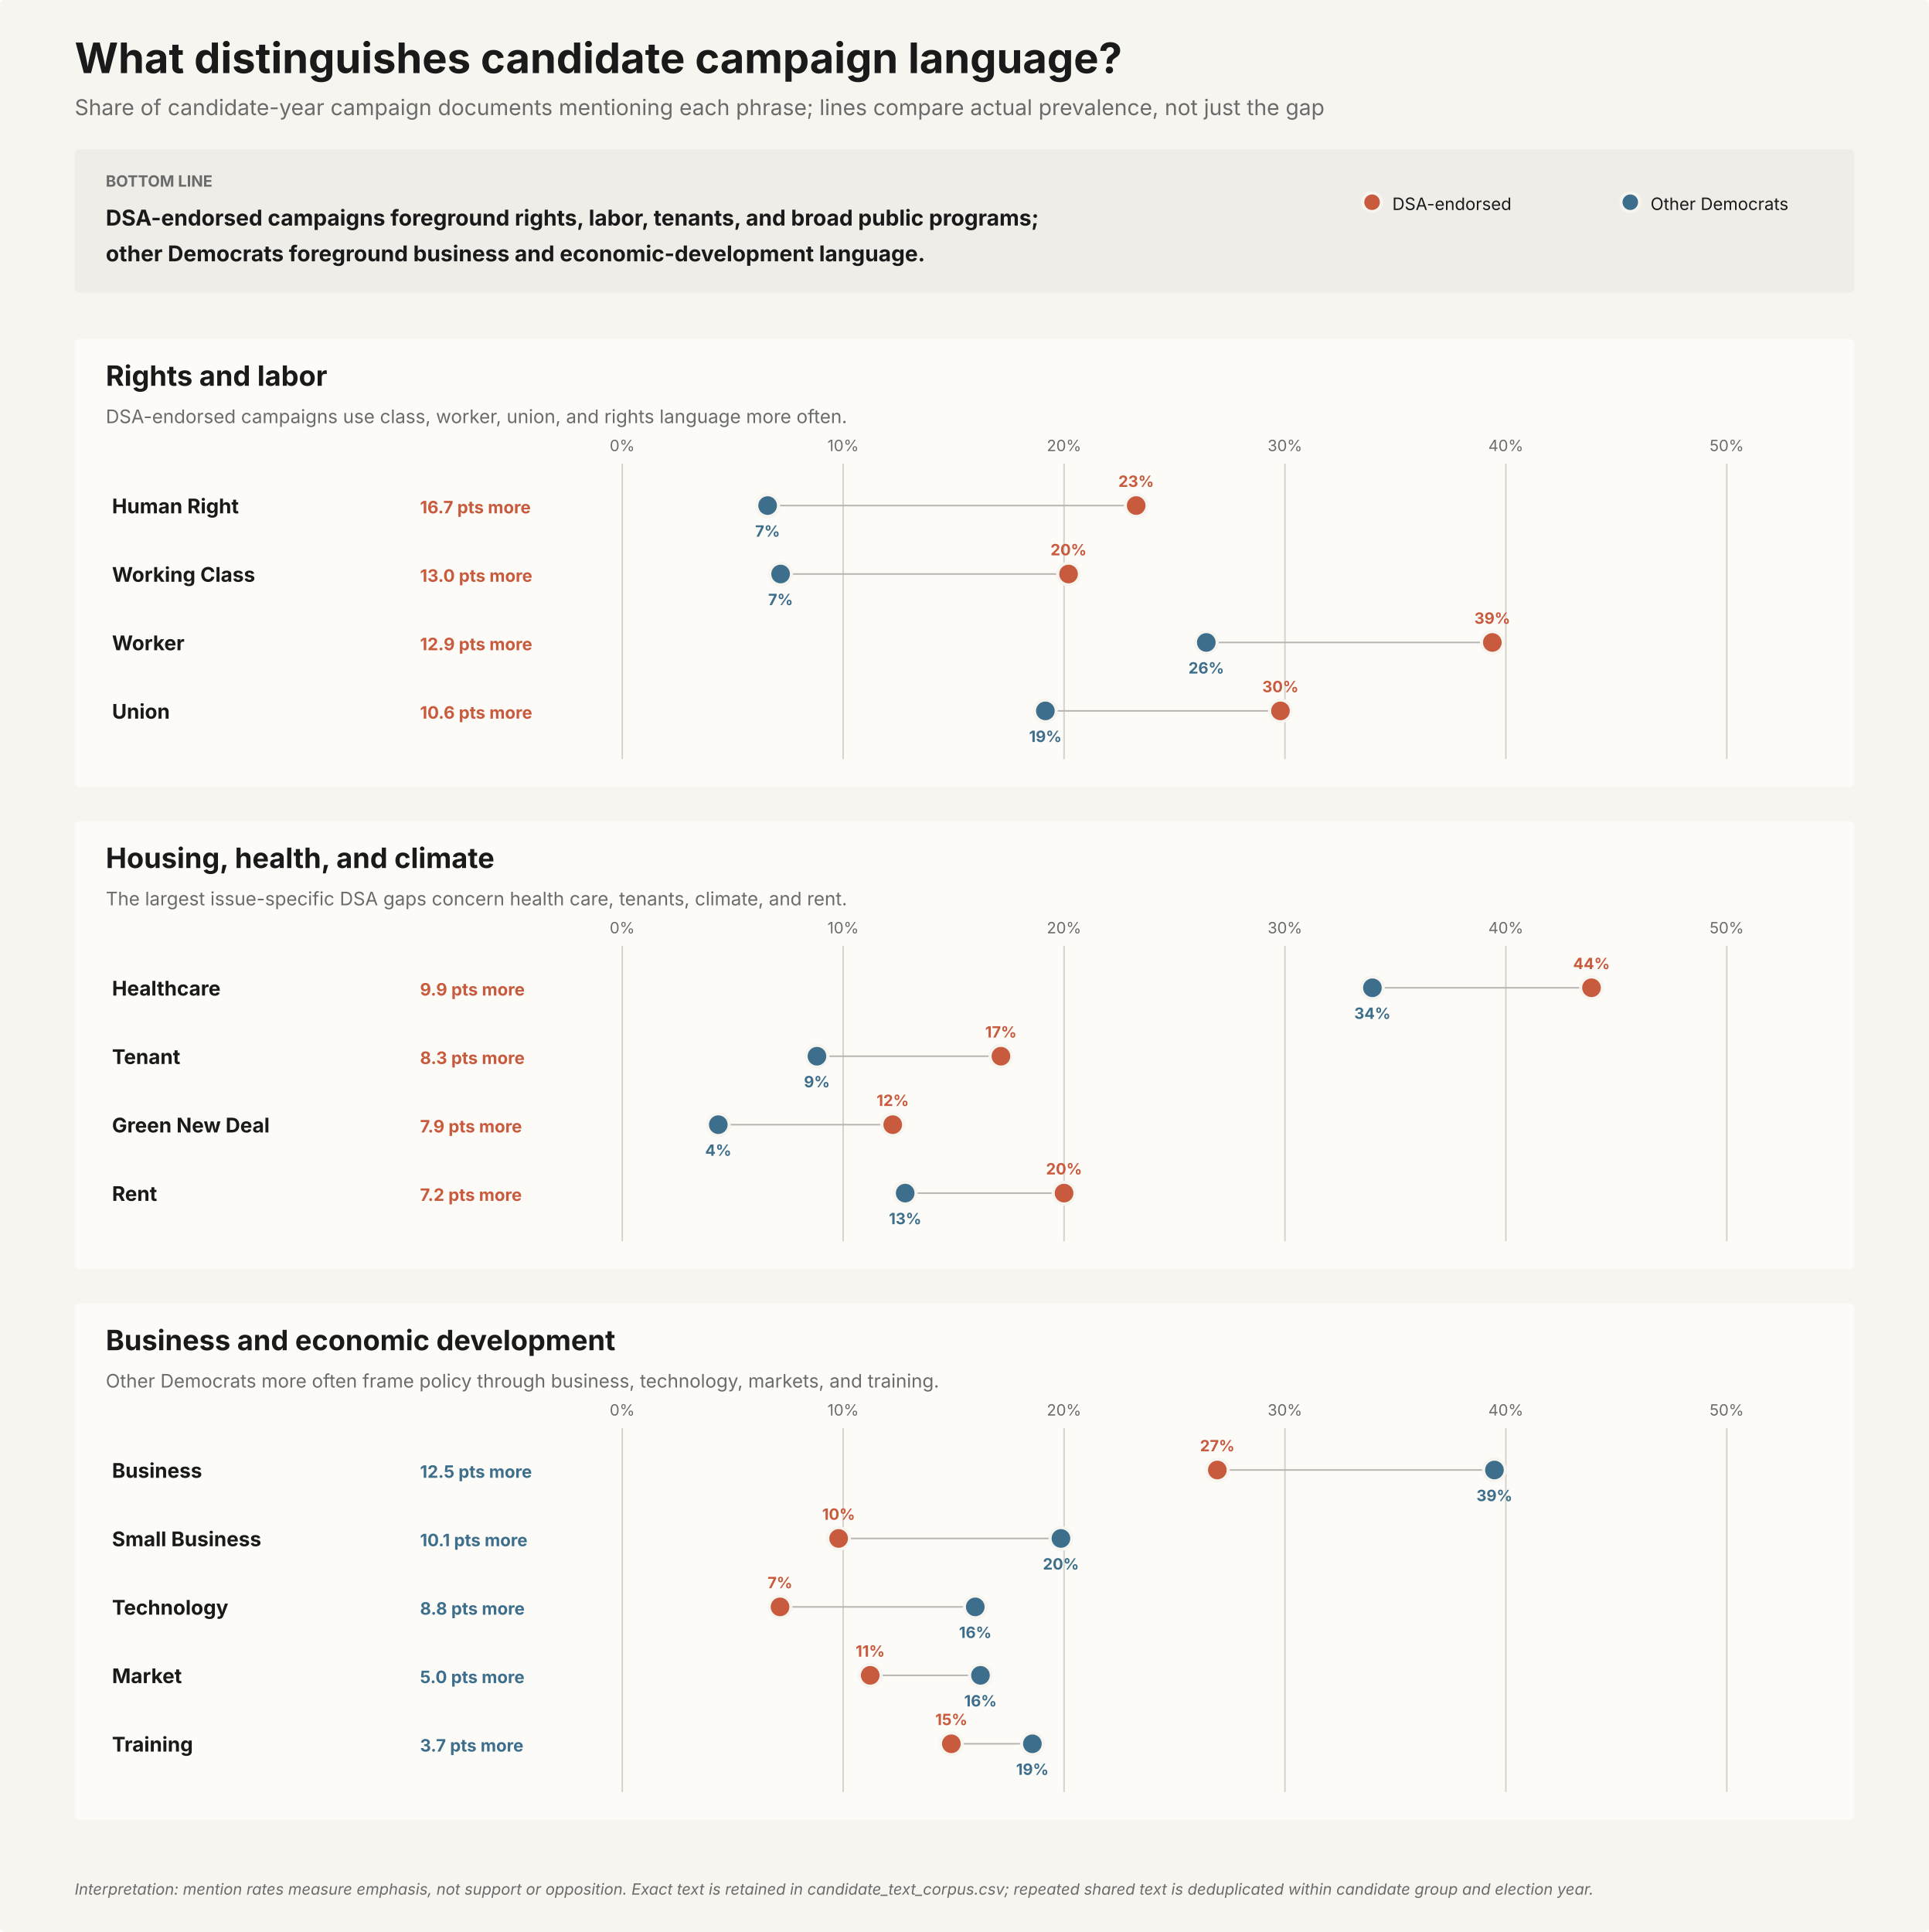
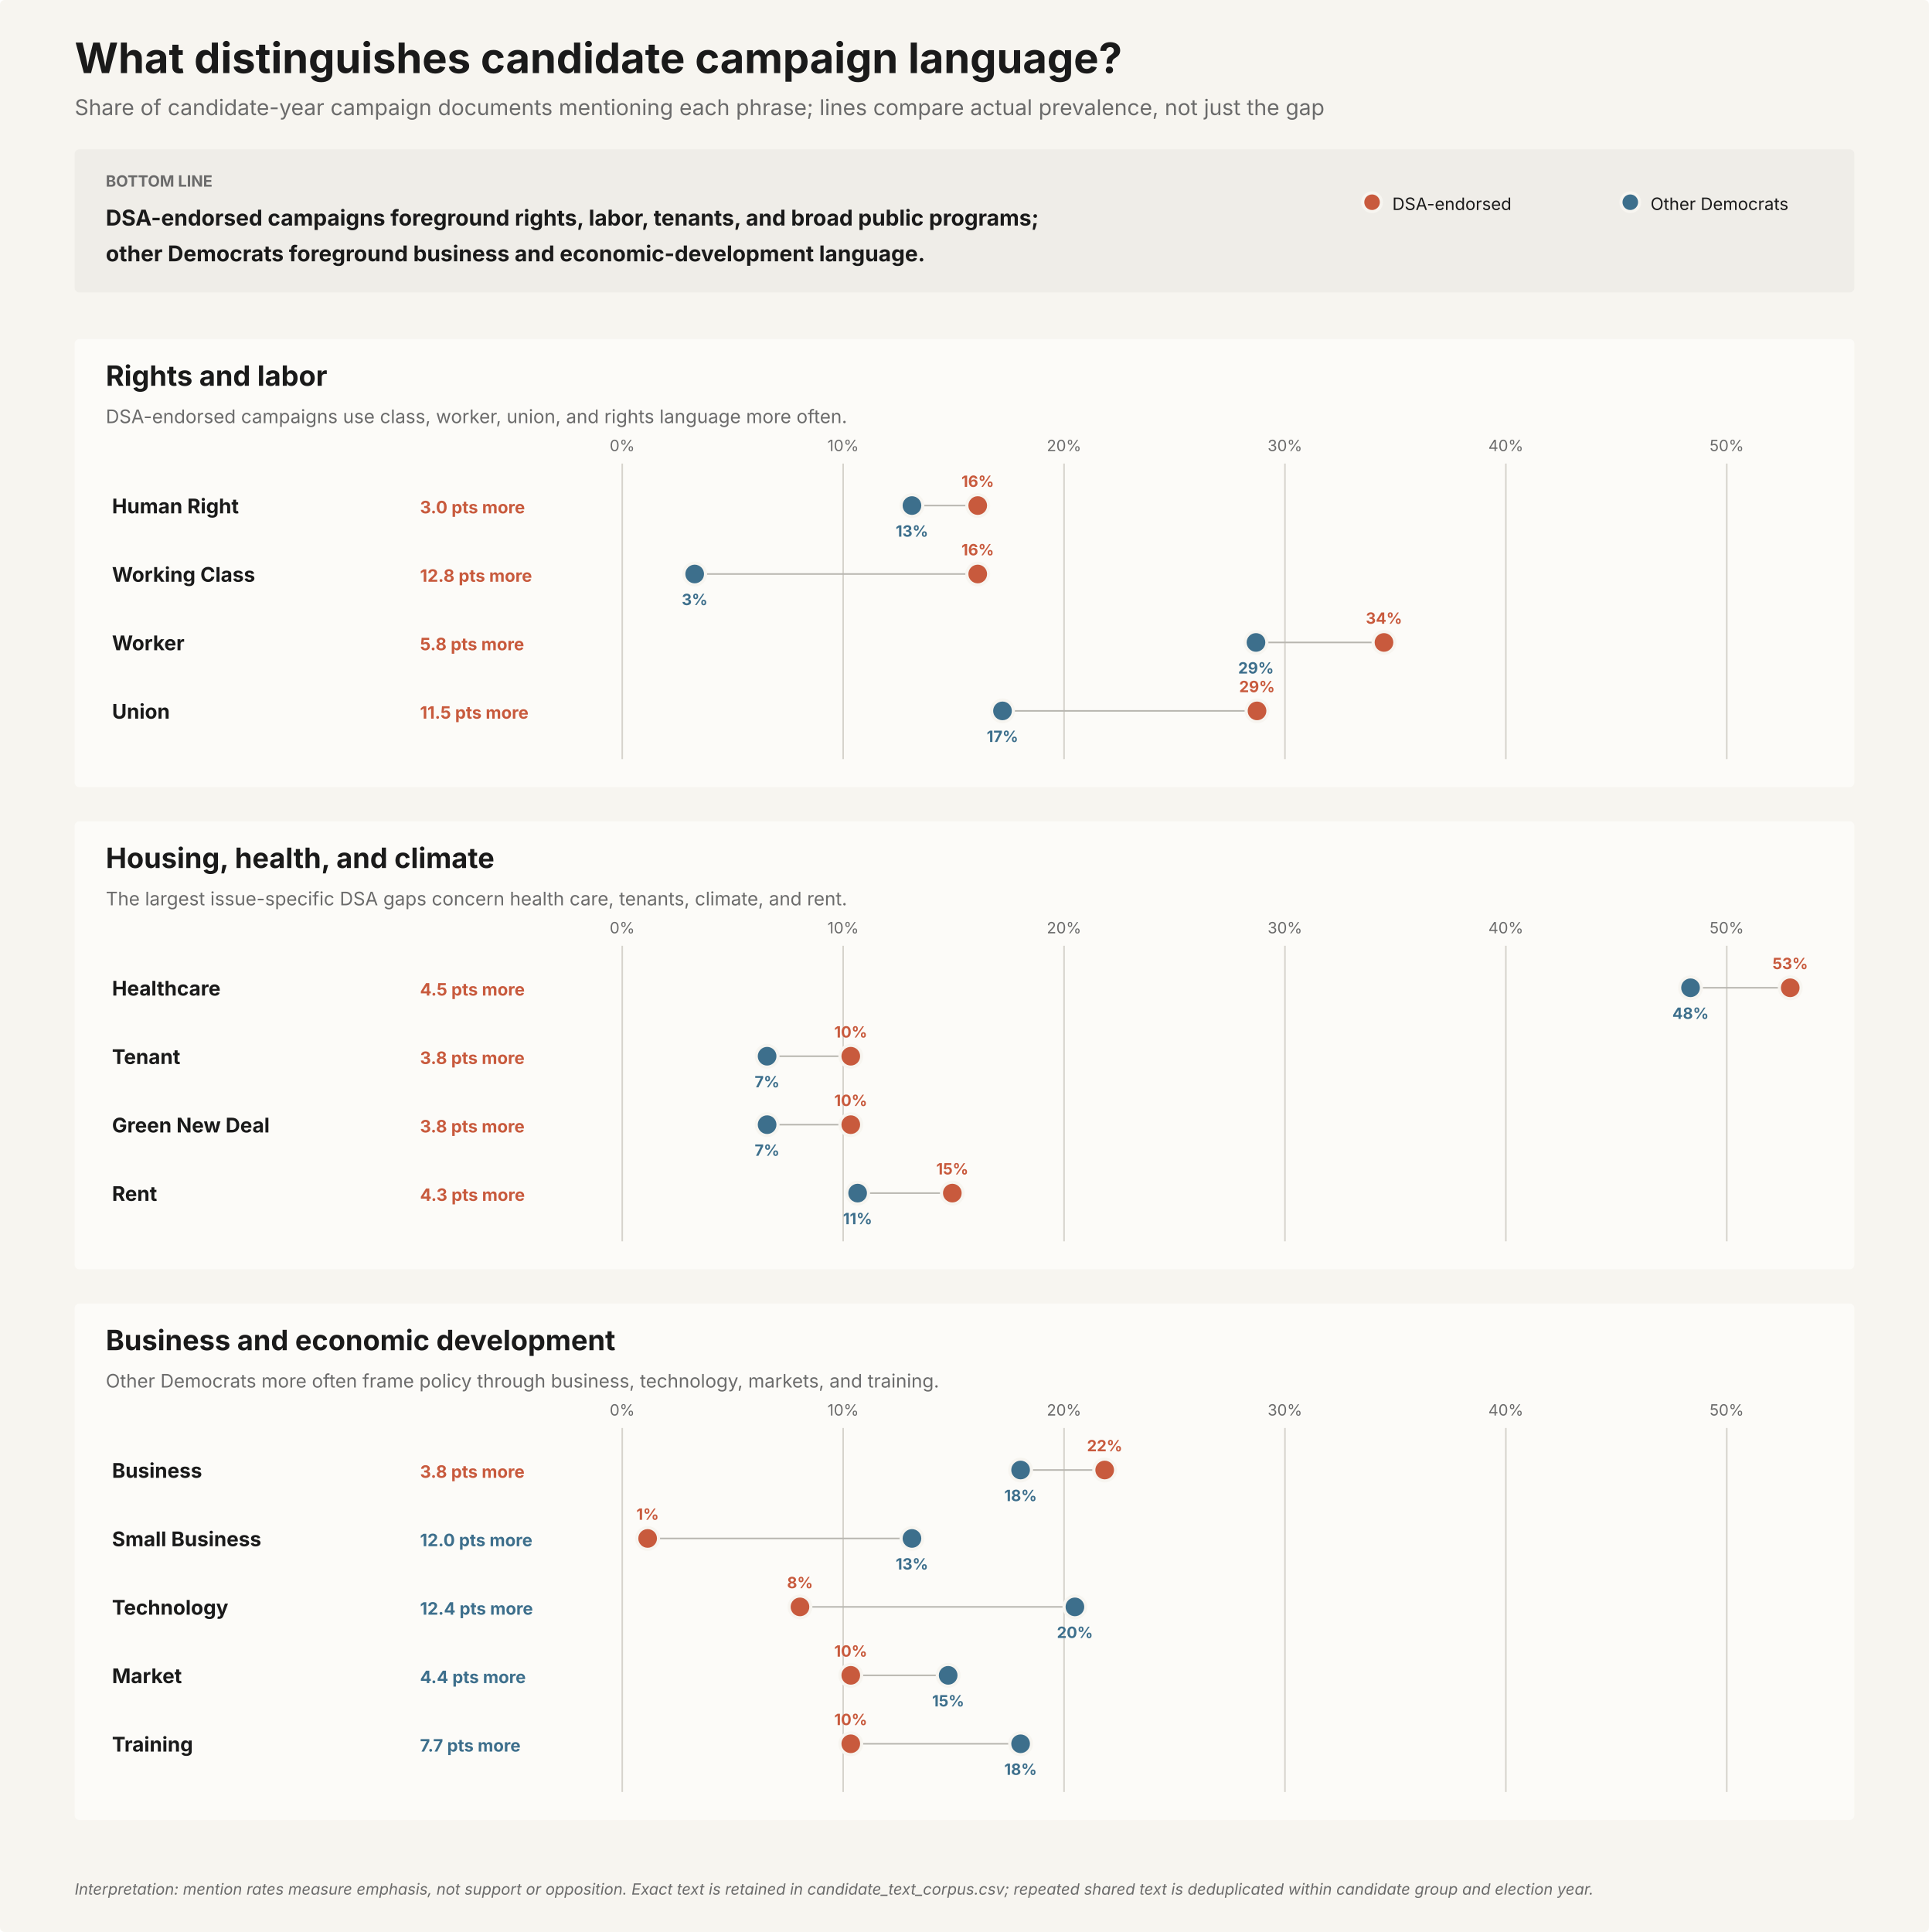
<svg xmlns="http://www.w3.org/2000/svg" width="1240" height="1242" viewBox="0 0 1240 1242">
  <rect x="0.00" y="0.00" width="1240.00" height="1242.00" fill="#F7F5F0" rx="3" />
  <text x="48" y="47" text-anchor="start" fill="#1A1A1A" font-family="Inter, Arial, Helvetica, sans-serif" font-size="27px" font-weight="700" font-style="normal">What distinguishes candidate campaign language?</text>
  <text x="48" y="74" text-anchor="start" fill="#6B6B6B" font-family="Inter, Arial, Helvetica, sans-serif" font-size="14px" font-weight="400" font-style="normal">Share of candidate-year campaign documents mentioning each phrase; lines compare actual prevalence, not just the gap</text>
  <rect x="48.00" y="96.00" width="1144.00" height="92.00" fill="#EFEDE8" rx="3" />
  <text x="68" y="120" text-anchor="start" fill="#6B6B6B" font-family="Inter, Arial, Helvetica, sans-serif" font-size="10px" font-weight="700" font-style="normal">BOTTOM LINE</text>
  <text x="68" y="145" text-anchor="start" fill="#1A1A1A" font-family="Inter, Arial, Helvetica, sans-serif" font-size="14px" font-weight="700" font-style="normal">DSA-endorsed campaigns foreground rights, labor, tenants, and broad public programs;</text>
  <text x="68" y="168" text-anchor="start" fill="#1A1A1A" font-family="Inter, Arial, Helvetica, sans-serif" font-size="14px" font-weight="700" font-style="normal">other Democrats foreground business and economic-development language.</text>
  <circle cx="882.00" cy="130.00" r="6.00" fill="#C85A3D" stroke="#F7F5F0" stroke-width="2" />
  <text x="895" y="135" text-anchor="start" fill="#1A1A1A" font-family="Inter, Arial, Helvetica, sans-serif" font-size="11px" font-weight="400" font-style="normal">DSA-endorsed</text>
  <circle cx="1048.00" cy="130.00" r="6.00" fill="#3D6F8C" stroke="#F7F5F0" stroke-width="2" />
  <text x="1061" y="135" text-anchor="start" fill="#1A1A1A" font-family="Inter, Arial, Helvetica, sans-serif" font-size="11px" font-weight="400" font-style="normal">Other Democrats</text>
  <rect x="48.00" y="218.00" width="1144.00" height="288.00" fill="#FCFBF8" rx="3" />
  <text x="68" y="248" text-anchor="start" fill="#1A1A1A" font-family="Inter, Arial, Helvetica, sans-serif" font-size="18px" font-weight="700" font-style="normal">Rights and labor</text>
  <text x="68" y="272" text-anchor="start" fill="#6B6B6B" font-family="Inter, Arial, Helvetica, sans-serif" font-size="12px" font-weight="400" font-style="normal">DSA-endorsed campaigns use class, worker, union, and rights language more often.</text>
  <line x1="400.0" y1="298" x2="400.0" y2="488" stroke="#D6D3CC" stroke-width="1" />
  <text x="400.0" y="290" text-anchor="middle" fill="#6B6B6B" font-family="Inter, Arial, Helvetica, sans-serif" font-size="10px" font-weight="400" font-style="normal">0%</text>
  <line x1="542.0" y1="298" x2="542.0" y2="488" stroke="#D6D3CC" stroke-width="1" />
  <text x="542.0" y="290" text-anchor="middle" fill="#6B6B6B" font-family="Inter, Arial, Helvetica, sans-serif" font-size="10px" font-weight="400" font-style="normal">10%</text>
  <line x1="684.0" y1="298" x2="684.0" y2="488" stroke="#D6D3CC" stroke-width="1" />
  <text x="684.0" y="290" text-anchor="middle" fill="#6B6B6B" font-family="Inter, Arial, Helvetica, sans-serif" font-size="10px" font-weight="400" font-style="normal">20%</text>
  <line x1="826.0" y1="298" x2="826.0" y2="488" stroke="#D6D3CC" stroke-width="1" />
  <text x="826.0" y="290" text-anchor="middle" fill="#6B6B6B" font-family="Inter, Arial, Helvetica, sans-serif" font-size="10px" font-weight="400" font-style="normal">30%</text>
  <line x1="968.0" y1="298" x2="968.0" y2="488" stroke="#D6D3CC" stroke-width="1" />
  <text x="968.0" y="290" text-anchor="middle" fill="#6B6B6B" font-family="Inter, Arial, Helvetica, sans-serif" font-size="10px" font-weight="400" font-style="normal">40%</text>
  <line x1="1110.0" y1="298" x2="1110.0" y2="488" stroke="#D6D3CC" stroke-width="1" />
  <text x="1110.0" y="290" text-anchor="middle" fill="#6B6B6B" font-family="Inter, Arial, Helvetica, sans-serif" font-size="10px" font-weight="400" font-style="normal">50%</text>
  <text x="72" y="330" text-anchor="start" fill="#1A1A1A" font-family="Inter, Arial, Helvetica, sans-serif" font-size="13px" font-weight="700" font-style="normal">Human Right</text>
-   <text x="270" y="330" text-anchor="start" fill="#C85A3D" font-family="Inter, Arial, Helvetica, sans-serif" font-size="11px" font-weight="700" font-style="normal">16.7 pts more</text>
-   <line x1="730.367" y1="325" x2="493.443" y2="325" stroke="#B8B6B0" stroke-width="1" />
-   <circle cx="730.37" cy="325.00" r="7.00" fill="#C85A3D" stroke="#F7F5F0" stroke-width="2" />
-   <circle cx="493.44" cy="325.00" r="7.00" fill="#3D6F8C" stroke="#F7F5F0" stroke-width="2" />
-   <text x="730.367" y="313" text-anchor="middle" fill="#C85A3D" font-family="Inter, Arial, Helvetica, sans-serif" font-size="10px" font-weight="700" font-style="normal">23%</text>
-   <text x="493.443" y="345" text-anchor="middle" fill="#3D6F8C" font-family="Inter, Arial, Helvetica, sans-serif" font-size="10px" font-weight="700" font-style="normal">7%</text>
+   <text x="270" y="330" text-anchor="start" fill="#C85A3D" font-family="Inter, Arial, Helvetica, sans-serif" font-size="11px" font-weight="700" font-style="normal">3.0 pts more</text>
+   <line x1="628.506" y1="325" x2="586.23" y2="325" stroke="#B8B6B0" stroke-width="1" />
+   <circle cx="628.51" cy="325.00" r="7.00" fill="#C85A3D" stroke="#F7F5F0" stroke-width="2" />
+   <circle cx="586.23" cy="325.00" r="7.00" fill="#3D6F8C" stroke="#F7F5F0" stroke-width="2" />
+   <text x="628.506" y="313" text-anchor="middle" fill="#C85A3D" font-family="Inter, Arial, Helvetica, sans-serif" font-size="10px" font-weight="700" font-style="normal">16%</text>
+   <text x="586.23" y="345" text-anchor="middle" fill="#3D6F8C" font-family="Inter, Arial, Helvetica, sans-serif" font-size="10px" font-weight="700" font-style="normal">13%</text>
  <text x="72" y="374" text-anchor="start" fill="#1A1A1A" font-family="Inter, Arial, Helvetica, sans-serif" font-size="13px" font-weight="700" font-style="normal">Working Class</text>
-   <text x="270" y="374" text-anchor="start" fill="#C85A3D" font-family="Inter, Arial, Helvetica, sans-serif" font-size="11px" font-weight="700" font-style="normal">13.0 pts more</text>
-   <line x1="686.898" y1="369" x2="501.786" y2="369" stroke="#B8B6B0" stroke-width="1" />
-   <circle cx="686.90" cy="369.00" r="7.00" fill="#C85A3D" stroke="#F7F5F0" stroke-width="2" />
-   <circle cx="501.79" cy="369.00" r="7.00" fill="#3D6F8C" stroke="#F7F5F0" stroke-width="2" />
-   <text x="686.898" y="357" text-anchor="middle" fill="#C85A3D" font-family="Inter, Arial, Helvetica, sans-serif" font-size="10px" font-weight="700" font-style="normal">20%</text>
-   <text x="501.786" y="389" text-anchor="middle" fill="#3D6F8C" font-family="Inter, Arial, Helvetica, sans-serif" font-size="10px" font-weight="700" font-style="normal">7%</text>
+   <text x="270" y="374" text-anchor="start" fill="#C85A3D" font-family="Inter, Arial, Helvetica, sans-serif" font-size="11px" font-weight="700" font-style="normal">12.8 pts more</text>
+   <line x1="628.506" y1="369" x2="446.558" y2="369" stroke="#B8B6B0" stroke-width="1" />
+   <circle cx="628.51" cy="369.00" r="7.00" fill="#C85A3D" stroke="#F7F5F0" stroke-width="2" />
+   <circle cx="446.56" cy="369.00" r="7.00" fill="#3D6F8C" stroke="#F7F5F0" stroke-width="2" />
+   <text x="628.506" y="357" text-anchor="middle" fill="#C85A3D" font-family="Inter, Arial, Helvetica, sans-serif" font-size="10px" font-weight="700" font-style="normal">16%</text>
+   <text x="446.558" y="389" text-anchor="middle" fill="#3D6F8C" font-family="Inter, Arial, Helvetica, sans-serif" font-size="10px" font-weight="700" font-style="normal">3%</text>
  <text x="72" y="418" text-anchor="start" fill="#1A1A1A" font-family="Inter, Arial, Helvetica, sans-serif" font-size="13px" font-weight="700" font-style="normal">Worker</text>
-   <text x="270" y="418" text-anchor="start" fill="#C85A3D" font-family="Inter, Arial, Helvetica, sans-serif" font-size="11px" font-weight="700" font-style="normal">12.9 pts more</text>
-   <line x1="959.307" y1="413" x2="775.441" y2="413" stroke="#B8B6B0" stroke-width="1" />
-   <circle cx="959.31" cy="413.00" r="7.00" fill="#C85A3D" stroke="#F7F5F0" stroke-width="2" />
-   <circle cx="775.44" cy="413.00" r="7.00" fill="#3D6F8C" stroke="#F7F5F0" stroke-width="2" />
-   <text x="959.307" y="401" text-anchor="middle" fill="#C85A3D" font-family="Inter, Arial, Helvetica, sans-serif" font-size="10px" font-weight="700" font-style="normal">39%</text>
-   <text x="775.441" y="433" text-anchor="middle" fill="#3D6F8C" font-family="Inter, Arial, Helvetica, sans-serif" font-size="10px" font-weight="700" font-style="normal">26%</text>
+   <text x="270" y="418" text-anchor="start" fill="#C85A3D" font-family="Inter, Arial, Helvetica, sans-serif" font-size="11px" font-weight="700" font-style="normal">5.8 pts more</text>
+   <line x1="889.656" y1="413" x2="807.377" y2="413" stroke="#B8B6B0" stroke-width="1" />
+   <circle cx="889.66" cy="413.00" r="7.00" fill="#C85A3D" stroke="#F7F5F0" stroke-width="2" />
+   <circle cx="807.38" cy="413.00" r="7.00" fill="#3D6F8C" stroke="#F7F5F0" stroke-width="2" />
+   <text x="889.656" y="401" text-anchor="middle" fill="#C85A3D" font-family="Inter, Arial, Helvetica, sans-serif" font-size="10px" font-weight="700" font-style="normal">34%</text>
+   <text x="807.377" y="433" text-anchor="middle" fill="#3D6F8C" font-family="Inter, Arial, Helvetica, sans-serif" font-size="10px" font-weight="700" font-style="normal">29%</text>
  <text x="72" y="462" text-anchor="start" fill="#1A1A1A" font-family="Inter, Arial, Helvetica, sans-serif" font-size="13px" font-weight="700" font-style="normal">Union</text>
-   <text x="270" y="462" text-anchor="start" fill="#C85A3D" font-family="Inter, Arial, Helvetica, sans-serif" font-size="11px" font-weight="700" font-style="normal">10.6 pts more</text>
-   <line x1="823.102" y1="457" x2="671.985" y2="457" stroke="#B8B6B0" stroke-width="1" />
-   <circle cx="823.10" cy="457.00" r="7.00" fill="#C85A3D" stroke="#F7F5F0" stroke-width="2" />
-   <circle cx="671.99" cy="457.00" r="7.00" fill="#3D6F8C" stroke="#F7F5F0" stroke-width="2" />
-   <text x="823.102" y="445" text-anchor="middle" fill="#C85A3D" font-family="Inter, Arial, Helvetica, sans-serif" font-size="10px" font-weight="700" font-style="normal">30%</text>
-   <text x="671.985" y="477" text-anchor="middle" fill="#3D6F8C" font-family="Inter, Arial, Helvetica, sans-serif" font-size="10px" font-weight="700" font-style="normal">19%</text>
+   <text x="270" y="462" text-anchor="start" fill="#C85A3D" font-family="Inter, Arial, Helvetica, sans-serif" font-size="11px" font-weight="700" font-style="normal">11.5 pts more</text>
+   <line x1="808.046" y1="457" x2="644.426" y2="457" stroke="#B8B6B0" stroke-width="1" />
+   <circle cx="808.05" cy="457.00" r="7.00" fill="#C85A3D" stroke="#F7F5F0" stroke-width="2" />
+   <circle cx="644.43" cy="457.00" r="7.00" fill="#3D6F8C" stroke="#F7F5F0" stroke-width="2" />
+   <text x="808.046" y="445" text-anchor="middle" fill="#C85A3D" font-family="Inter, Arial, Helvetica, sans-serif" font-size="10px" font-weight="700" font-style="normal">29%</text>
+   <text x="644.426" y="477" text-anchor="middle" fill="#3D6F8C" font-family="Inter, Arial, Helvetica, sans-serif" font-size="10px" font-weight="700" font-style="normal">17%</text>
  <rect x="48.00" y="528.00" width="1144.00" height="288.00" fill="#FCFBF8" rx="3" />
  <text x="68" y="558" text-anchor="start" fill="#1A1A1A" font-family="Inter, Arial, Helvetica, sans-serif" font-size="18px" font-weight="700" font-style="normal">Housing, health, and climate</text>
  <text x="68" y="582" text-anchor="start" fill="#6B6B6B" font-family="Inter, Arial, Helvetica, sans-serif" font-size="12px" font-weight="400" font-style="normal">The largest issue-specific DSA gaps concern health care, tenants, climate, and rent.</text>
  <line x1="400.0" y1="608" x2="400.0" y2="798" stroke="#D6D3CC" stroke-width="1" />
  <text x="400.0" y="600" text-anchor="middle" fill="#6B6B6B" font-family="Inter, Arial, Helvetica, sans-serif" font-size="10px" font-weight="400" font-style="normal">0%</text>
  <line x1="542.0" y1="608" x2="542.0" y2="798" stroke="#D6D3CC" stroke-width="1" />
  <text x="542.0" y="600" text-anchor="middle" fill="#6B6B6B" font-family="Inter, Arial, Helvetica, sans-serif" font-size="10px" font-weight="400" font-style="normal">10%</text>
  <line x1="684.0" y1="608" x2="684.0" y2="798" stroke="#D6D3CC" stroke-width="1" />
  <text x="684.0" y="600" text-anchor="middle" fill="#6B6B6B" font-family="Inter, Arial, Helvetica, sans-serif" font-size="10px" font-weight="400" font-style="normal">20%</text>
  <line x1="826.0" y1="608" x2="826.0" y2="798" stroke="#D6D3CC" stroke-width="1" />
  <text x="826.0" y="600" text-anchor="middle" fill="#6B6B6B" font-family="Inter, Arial, Helvetica, sans-serif" font-size="10px" font-weight="400" font-style="normal">30%</text>
  <line x1="968.0" y1="608" x2="968.0" y2="798" stroke="#D6D3CC" stroke-width="1" />
  <text x="968.0" y="600" text-anchor="middle" fill="#6B6B6B" font-family="Inter, Arial, Helvetica, sans-serif" font-size="10px" font-weight="400" font-style="normal">40%</text>
  <line x1="1110.0" y1="608" x2="1110.0" y2="798" stroke="#D6D3CC" stroke-width="1" />
  <text x="1110.0" y="600" text-anchor="middle" fill="#6B6B6B" font-family="Inter, Arial, Helvetica, sans-serif" font-size="10px" font-weight="400" font-style="normal">50%</text>
  <text x="72" y="640" text-anchor="start" fill="#1A1A1A" font-family="Inter, Arial, Helvetica, sans-serif" font-size="13px" font-weight="700" font-style="normal">Healthcare</text>
-   <text x="270" y="640" text-anchor="start" fill="#C85A3D" font-family="Inter, Arial, Helvetica, sans-serif" font-size="11px" font-weight="700" font-style="normal">9.9 pts more</text>
-   <line x1="1023.062" y1="635" x2="882.232" y2="635" stroke="#B8B6B0" stroke-width="1" />
-   <circle cx="1023.06" cy="635.00" r="7.00" fill="#C85A3D" stroke="#F7F5F0" stroke-width="2" />
-   <circle cx="882.23" cy="635.00" r="7.00" fill="#3D6F8C" stroke="#F7F5F0" stroke-width="2" />
-   <text x="1023.062" y="623" text-anchor="middle" fill="#C85A3D" font-family="Inter, Arial, Helvetica, sans-serif" font-size="10px" font-weight="700" font-style="normal">44%</text>
-   <text x="882.232" y="655" text-anchor="middle" fill="#3D6F8C" font-family="Inter, Arial, Helvetica, sans-serif" font-size="10px" font-weight="700" font-style="normal">34%</text>
+   <text x="270" y="640" text-anchor="start" fill="#C85A3D" font-family="Inter, Arial, Helvetica, sans-serif" font-size="11px" font-weight="700" font-style="normal">4.5 pts more</text>
+   <line x1="1150.805" y1="635" x2="1086.722" y2="635" stroke="#B8B6B0" stroke-width="1" />
+   <circle cx="1150.81" cy="635.00" r="7.00" fill="#C85A3D" stroke="#F7F5F0" stroke-width="2" />
+   <circle cx="1086.72" cy="635.00" r="7.00" fill="#3D6F8C" stroke="#F7F5F0" stroke-width="2" />
+   <text x="1150.805" y="623" text-anchor="middle" fill="#C85A3D" font-family="Inter, Arial, Helvetica, sans-serif" font-size="10px" font-weight="700" font-style="normal">53%</text>
+   <text x="1086.722" y="655" text-anchor="middle" fill="#3D6F8C" font-family="Inter, Arial, Helvetica, sans-serif" font-size="10px" font-weight="700" font-style="normal">48%</text>
  <text x="72" y="684" text-anchor="start" fill="#1A1A1A" font-family="Inter, Arial, Helvetica, sans-serif" font-size="13px" font-weight="700" font-style="normal">Tenant</text>
-   <text x="270" y="684" text-anchor="start" fill="#C85A3D" font-family="Inter, Arial, Helvetica, sans-serif" font-size="11px" font-weight="700" font-style="normal">8.3 pts more</text>
-   <line x1="643.429" y1="679" x2="525.147" y2="679" stroke="#B8B6B0" stroke-width="1" />
-   <circle cx="643.43" cy="679.00" r="7.00" fill="#C85A3D" stroke="#F7F5F0" stroke-width="2" />
-   <circle cx="525.15" cy="679.00" r="7.00" fill="#3D6F8C" stroke="#F7F5F0" stroke-width="2" />
-   <text x="643.429" y="667" text-anchor="middle" fill="#C85A3D" font-family="Inter, Arial, Helvetica, sans-serif" font-size="10px" font-weight="700" font-style="normal">17%</text>
-   <text x="525.147" y="699" text-anchor="middle" fill="#3D6F8C" font-family="Inter, Arial, Helvetica, sans-serif" font-size="10px" font-weight="700" font-style="normal">9%</text>
+   <text x="270" y="684" text-anchor="start" fill="#C85A3D" font-family="Inter, Arial, Helvetica, sans-serif" font-size="11px" font-weight="700" font-style="normal">3.8 pts more</text>
+   <line x1="546.896" y1="679" x2="493.115" y2="679" stroke="#B8B6B0" stroke-width="1" />
+   <circle cx="546.90" cy="679.00" r="7.00" fill="#C85A3D" stroke="#F7F5F0" stroke-width="2" />
+   <circle cx="493.12" cy="679.00" r="7.00" fill="#3D6F8C" stroke="#F7F5F0" stroke-width="2" />
+   <text x="546.896" y="667" text-anchor="middle" fill="#C85A3D" font-family="Inter, Arial, Helvetica, sans-serif" font-size="10px" font-weight="700" font-style="normal">10%</text>
+   <text x="493.115" y="699" text-anchor="middle" fill="#3D6F8C" font-family="Inter, Arial, Helvetica, sans-serif" font-size="10px" font-weight="700" font-style="normal">7%</text>
  <text x="72" y="728" text-anchor="start" fill="#1A1A1A" font-family="Inter, Arial, Helvetica, sans-serif" font-size="13px" font-weight="700" font-style="normal">Green New Deal</text>
-   <text x="270" y="728" text-anchor="start" fill="#C85A3D" font-family="Inter, Arial, Helvetica, sans-serif" font-size="11px" font-weight="700" font-style="normal">7.9 pts more</text>
-   <line x1="573.878" y1="723" x2="461.739" y2="723" stroke="#B8B6B0" stroke-width="1" />
-   <circle cx="573.88" cy="723.00" r="7.00" fill="#C85A3D" stroke="#F7F5F0" stroke-width="2" />
-   <circle cx="461.74" cy="723.00" r="7.00" fill="#3D6F8C" stroke="#F7F5F0" stroke-width="2" />
-   <text x="573.878" y="711" text-anchor="middle" fill="#C85A3D" font-family="Inter, Arial, Helvetica, sans-serif" font-size="10px" font-weight="700" font-style="normal">12%</text>
-   <text x="461.739" y="743" text-anchor="middle" fill="#3D6F8C" font-family="Inter, Arial, Helvetica, sans-serif" font-size="10px" font-weight="700" font-style="normal">4%</text>
+   <text x="270" y="728" text-anchor="start" fill="#C85A3D" font-family="Inter, Arial, Helvetica, sans-serif" font-size="11px" font-weight="700" font-style="normal">3.8 pts more</text>
+   <line x1="546.896" y1="723" x2="493.115" y2="723" stroke="#B8B6B0" stroke-width="1" />
+   <circle cx="546.90" cy="723.00" r="7.00" fill="#C85A3D" stroke="#F7F5F0" stroke-width="2" />
+   <circle cx="493.12" cy="723.00" r="7.00" fill="#3D6F8C" stroke="#F7F5F0" stroke-width="2" />
+   <text x="546.896" y="711" text-anchor="middle" fill="#C85A3D" font-family="Inter, Arial, Helvetica, sans-serif" font-size="10px" font-weight="700" font-style="normal">10%</text>
+   <text x="493.115" y="743" text-anchor="middle" fill="#3D6F8C" font-family="Inter, Arial, Helvetica, sans-serif" font-size="10px" font-weight="700" font-style="normal">7%</text>
  <text x="72" y="772" text-anchor="start" fill="#1A1A1A" font-family="Inter, Arial, Helvetica, sans-serif" font-size="13px" font-weight="700" font-style="normal">Rent</text>
-   <text x="270" y="772" text-anchor="start" fill="#C85A3D" font-family="Inter, Arial, Helvetica, sans-serif" font-size="11px" font-weight="700" font-style="normal">7.2 pts more</text>
-   <line x1="684.0" y1="767" x2="581.881" y2="767" stroke="#B8B6B0" stroke-width="1" />
-   <circle cx="684.00" cy="767.00" r="7.00" fill="#C85A3D" stroke="#F7F5F0" stroke-width="2" />
-   <circle cx="581.88" cy="767.00" r="7.00" fill="#3D6F8C" stroke="#F7F5F0" stroke-width="2" />
-   <text x="684.0" y="755" text-anchor="middle" fill="#C85A3D" font-family="Inter, Arial, Helvetica, sans-serif" font-size="10px" font-weight="700" font-style="normal">20%</text>
-   <text x="581.881" y="787" text-anchor="middle" fill="#3D6F8C" font-family="Inter, Arial, Helvetica, sans-serif" font-size="10px" font-weight="700" font-style="normal">13%</text>
+   <text x="270" y="772" text-anchor="start" fill="#C85A3D" font-family="Inter, Arial, Helvetica, sans-serif" font-size="11px" font-weight="700" font-style="normal">4.3 pts more</text>
+   <line x1="612.183" y1="767" x2="551.311" y2="767" stroke="#B8B6B0" stroke-width="1" />
+   <circle cx="612.18" cy="767.00" r="7.00" fill="#C85A3D" stroke="#F7F5F0" stroke-width="2" />
+   <circle cx="551.31" cy="767.00" r="7.00" fill="#3D6F8C" stroke="#F7F5F0" stroke-width="2" />
+   <text x="612.183" y="755" text-anchor="middle" fill="#C85A3D" font-family="Inter, Arial, Helvetica, sans-serif" font-size="10px" font-weight="700" font-style="normal">15%</text>
+   <text x="551.311" y="787" text-anchor="middle" fill="#3D6F8C" font-family="Inter, Arial, Helvetica, sans-serif" font-size="10px" font-weight="700" font-style="normal">11%</text>
  <rect x="48.00" y="838.00" width="1144.00" height="332.00" fill="#FCFBF8" rx="3" />
  <text x="68" y="868" text-anchor="start" fill="#1A1A1A" font-family="Inter, Arial, Helvetica, sans-serif" font-size="18px" font-weight="700" font-style="normal">Business and economic development</text>
  <text x="68" y="892" text-anchor="start" fill="#6B6B6B" font-family="Inter, Arial, Helvetica, sans-serif" font-size="12px" font-weight="400" font-style="normal">Other Democrats more often frame policy through business, technology, markets, and training.</text>
  <line x1="400.0" y1="918" x2="400.0" y2="1152" stroke="#D6D3CC" stroke-width="1" />
  <text x="400.0" y="910" text-anchor="middle" fill="#6B6B6B" font-family="Inter, Arial, Helvetica, sans-serif" font-size="10px" font-weight="400" font-style="normal">0%</text>
  <line x1="542.0" y1="918" x2="542.0" y2="1152" stroke="#D6D3CC" stroke-width="1" />
  <text x="542.0" y="910" text-anchor="middle" fill="#6B6B6B" font-family="Inter, Arial, Helvetica, sans-serif" font-size="10px" font-weight="400" font-style="normal">10%</text>
  <line x1="684.0" y1="918" x2="684.0" y2="1152" stroke="#D6D3CC" stroke-width="1" />
  <text x="684.0" y="910" text-anchor="middle" fill="#6B6B6B" font-family="Inter, Arial, Helvetica, sans-serif" font-size="10px" font-weight="400" font-style="normal">20%</text>
  <line x1="826.0" y1="918" x2="826.0" y2="1152" stroke="#D6D3CC" stroke-width="1" />
  <text x="826.0" y="910" text-anchor="middle" fill="#6B6B6B" font-family="Inter, Arial, Helvetica, sans-serif" font-size="10px" font-weight="400" font-style="normal">30%</text>
  <line x1="968.0" y1="918" x2="968.0" y2="1152" stroke="#D6D3CC" stroke-width="1" />
  <text x="968.0" y="910" text-anchor="middle" fill="#6B6B6B" font-family="Inter, Arial, Helvetica, sans-serif" font-size="10px" font-weight="400" font-style="normal">40%</text>
  <line x1="1110.0" y1="918" x2="1110.0" y2="1152" stroke="#D6D3CC" stroke-width="1" />
  <text x="1110.0" y="910" text-anchor="middle" fill="#6B6B6B" font-family="Inter, Arial, Helvetica, sans-serif" font-size="10px" font-weight="400" font-style="normal">50%</text>
  <text x="72" y="950" text-anchor="start" fill="#1A1A1A" font-family="Inter, Arial, Helvetica, sans-serif" font-size="13px" font-weight="700" font-style="normal">Business</text>
-   <text x="270" y="950" text-anchor="start" fill="#3D6F8C" font-family="Inter, Arial, Helvetica, sans-serif" font-size="11px" font-weight="700" font-style="normal">12.5 pts more</text>
-   <line x1="782.531" y1="945" x2="960.659" y2="945" stroke="#B8B6B0" stroke-width="1" />
-   <circle cx="782.53" cy="945.00" r="7.00" fill="#C85A3D" stroke="#F7F5F0" stroke-width="2" />
-   <circle cx="960.66" cy="945.00" r="7.00" fill="#3D6F8C" stroke="#F7F5F0" stroke-width="2" />
-   <text x="782.531" y="933" text-anchor="middle" fill="#C85A3D" font-family="Inter, Arial, Helvetica, sans-serif" font-size="10px" font-weight="700" font-style="normal">27%</text>
-   <text x="960.659" y="965" text-anchor="middle" fill="#3D6F8C" font-family="Inter, Arial, Helvetica, sans-serif" font-size="10px" font-weight="700" font-style="normal">39%</text>
+   <text x="270" y="950" text-anchor="start" fill="#C85A3D" font-family="Inter, Arial, Helvetica, sans-serif" font-size="11px" font-weight="700" font-style="normal">3.8 pts more</text>
+   <line x1="710.115" y1="945" x2="656.066" y2="945" stroke="#B8B6B0" stroke-width="1" />
+   <circle cx="710.12" cy="945.00" r="7.00" fill="#C85A3D" stroke="#F7F5F0" stroke-width="2" />
+   <circle cx="656.07" cy="945.00" r="7.00" fill="#3D6F8C" stroke="#F7F5F0" stroke-width="2" />
+   <text x="710.115" y="933" text-anchor="middle" fill="#C85A3D" font-family="Inter, Arial, Helvetica, sans-serif" font-size="10px" font-weight="700" font-style="normal">22%</text>
+   <text x="656.066" y="965" text-anchor="middle" fill="#3D6F8C" font-family="Inter, Arial, Helvetica, sans-serif" font-size="10px" font-weight="700" font-style="normal">18%</text>
  <text x="72" y="994" text-anchor="start" fill="#1A1A1A" font-family="Inter, Arial, Helvetica, sans-serif" font-size="13px" font-weight="700" font-style="normal">Small Business</text>
-   <text x="270" y="994" text-anchor="start" fill="#3D6F8C" font-family="Inter, Arial, Helvetica, sans-serif" font-size="11px" font-weight="700" font-style="normal">10.1 pts more</text>
-   <line x1="539.102" y1="989" x2="681.998" y2="989" stroke="#B8B6B0" stroke-width="1" />
-   <circle cx="539.10" cy="989.00" r="7.00" fill="#C85A3D" stroke="#F7F5F0" stroke-width="2" />
-   <circle cx="682.00" cy="989.00" r="7.00" fill="#3D6F8C" stroke="#F7F5F0" stroke-width="2" />
-   <text x="539.102" y="977" text-anchor="middle" fill="#C85A3D" font-family="Inter, Arial, Helvetica, sans-serif" font-size="10px" font-weight="700" font-style="normal">10%</text>
-   <text x="681.998" y="1009" text-anchor="middle" fill="#3D6F8C" font-family="Inter, Arial, Helvetica, sans-serif" font-size="10px" font-weight="700" font-style="normal">20%</text>
+   <text x="270" y="994" text-anchor="start" fill="#3D6F8C" font-family="Inter, Arial, Helvetica, sans-serif" font-size="11px" font-weight="700" font-style="normal">12.0 pts more</text>
+   <line x1="416.321" y1="989" x2="586.23" y2="989" stroke="#B8B6B0" stroke-width="1" />
+   <circle cx="416.32" cy="989.00" r="7.00" fill="#C85A3D" stroke="#F7F5F0" stroke-width="2" />
+   <circle cx="586.23" cy="989.00" r="7.00" fill="#3D6F8C" stroke="#F7F5F0" stroke-width="2" />
+   <text x="416.321" y="977" text-anchor="middle" fill="#C85A3D" font-family="Inter, Arial, Helvetica, sans-serif" font-size="10px" font-weight="700" font-style="normal">1%</text>
+   <text x="586.23" y="1009" text-anchor="middle" fill="#3D6F8C" font-family="Inter, Arial, Helvetica, sans-serif" font-size="10px" font-weight="700" font-style="normal">13%</text>
  <text x="72" y="1038" text-anchor="start" fill="#1A1A1A" font-family="Inter, Arial, Helvetica, sans-serif" font-size="13px" font-weight="700" font-style="normal">Technology</text>
-   <text x="270" y="1038" text-anchor="start" fill="#3D6F8C" font-family="Inter, Arial, Helvetica, sans-serif" font-size="11px" font-weight="700" font-style="normal">8.8 pts more</text>
-   <line x1="501.429" y1="1033" x2="626.933" y2="1033" stroke="#B8B6B0" stroke-width="1" />
-   <circle cx="501.43" cy="1033.00" r="7.00" fill="#C85A3D" stroke="#F7F5F0" stroke-width="2" />
-   <circle cx="626.93" cy="1033.00" r="7.00" fill="#3D6F8C" stroke="#F7F5F0" stroke-width="2" />
-   <text x="501.429" y="1021" text-anchor="middle" fill="#C85A3D" font-family="Inter, Arial, Helvetica, sans-serif" font-size="10px" font-weight="700" font-style="normal">7%</text>
-   <text x="626.933" y="1053" text-anchor="middle" fill="#3D6F8C" font-family="Inter, Arial, Helvetica, sans-serif" font-size="10px" font-weight="700" font-style="normal">16%</text>
+   <text x="270" y="1038" text-anchor="start" fill="#3D6F8C" font-family="Inter, Arial, Helvetica, sans-serif" font-size="11px" font-weight="700" font-style="normal">12.4 pts more</text>
+   <line x1="514.253" y1="1033" x2="690.984" y2="1033" stroke="#B8B6B0" stroke-width="1" />
+   <circle cx="514.25" cy="1033.00" r="7.00" fill="#C85A3D" stroke="#F7F5F0" stroke-width="2" />
+   <circle cx="690.98" cy="1033.00" r="7.00" fill="#3D6F8C" stroke="#F7F5F0" stroke-width="2" />
+   <text x="514.253" y="1021" text-anchor="middle" fill="#C85A3D" font-family="Inter, Arial, Helvetica, sans-serif" font-size="10px" font-weight="700" font-style="normal">8%</text>
+   <text x="690.984" y="1053" text-anchor="middle" fill="#3D6F8C" font-family="Inter, Arial, Helvetica, sans-serif" font-size="10px" font-weight="700" font-style="normal">20%</text>
  <text x="72" y="1082" text-anchor="start" fill="#1A1A1A" font-family="Inter, Arial, Helvetica, sans-serif" font-size="13px" font-weight="700" font-style="normal">Market</text>
-   <text x="270" y="1082" text-anchor="start" fill="#3D6F8C" font-family="Inter, Arial, Helvetica, sans-serif" font-size="11px" font-weight="700" font-style="normal">5.0 pts more</text>
-   <line x1="559.388" y1="1077" x2="630.27" y2="1077" stroke="#B8B6B0" stroke-width="1" />
-   <circle cx="559.39" cy="1077.00" r="7.00" fill="#C85A3D" stroke="#F7F5F0" stroke-width="2" />
-   <circle cx="630.27" cy="1077.00" r="7.00" fill="#3D6F8C" stroke="#F7F5F0" stroke-width="2" />
-   <text x="559.388" y="1065" text-anchor="middle" fill="#C85A3D" font-family="Inter, Arial, Helvetica, sans-serif" font-size="10px" font-weight="700" font-style="normal">11%</text>
-   <text x="630.27" y="1097" text-anchor="middle" fill="#3D6F8C" font-family="Inter, Arial, Helvetica, sans-serif" font-size="10px" font-weight="700" font-style="normal">16%</text>
+   <text x="270" y="1082" text-anchor="start" fill="#3D6F8C" font-family="Inter, Arial, Helvetica, sans-serif" font-size="11px" font-weight="700" font-style="normal">4.4 pts more</text>
+   <line x1="546.896" y1="1077" x2="609.508" y2="1077" stroke="#B8B6B0" stroke-width="1" />
+   <circle cx="546.90" cy="1077.00" r="7.00" fill="#C85A3D" stroke="#F7F5F0" stroke-width="2" />
+   <circle cx="609.51" cy="1077.00" r="7.00" fill="#3D6F8C" stroke="#F7F5F0" stroke-width="2" />
+   <text x="546.896" y="1065" text-anchor="middle" fill="#C85A3D" font-family="Inter, Arial, Helvetica, sans-serif" font-size="10px" font-weight="700" font-style="normal">10%</text>
+   <text x="609.508" y="1097" text-anchor="middle" fill="#3D6F8C" font-family="Inter, Arial, Helvetica, sans-serif" font-size="10px" font-weight="700" font-style="normal">15%</text>
  <text x="72" y="1126" text-anchor="start" fill="#1A1A1A" font-family="Inter, Arial, Helvetica, sans-serif" font-size="13px" font-weight="700" font-style="normal">Training</text>
-   <text x="270" y="1126" text-anchor="start" fill="#3D6F8C" font-family="Inter, Arial, Helvetica, sans-serif" font-size="11px" font-weight="700" font-style="normal">3.7 pts more</text>
-   <line x1="611.552" y1="1121" x2="663.643" y2="1121" stroke="#B8B6B0" stroke-width="1" />
-   <circle cx="611.55" cy="1121.00" r="7.00" fill="#C85A3D" stroke="#F7F5F0" stroke-width="2" />
-   <circle cx="663.64" cy="1121.00" r="7.00" fill="#3D6F8C" stroke="#F7F5F0" stroke-width="2" />
-   <text x="611.552" y="1109" text-anchor="middle" fill="#C85A3D" font-family="Inter, Arial, Helvetica, sans-serif" font-size="10px" font-weight="700" font-style="normal">15%</text>
-   <text x="663.643" y="1141" text-anchor="middle" fill="#3D6F8C" font-family="Inter, Arial, Helvetica, sans-serif" font-size="10px" font-weight="700" font-style="normal">19%</text>
+   <text x="270" y="1126" text-anchor="start" fill="#3D6F8C" font-family="Inter, Arial, Helvetica, sans-serif" font-size="11px" font-weight="700" font-style="normal">7.7 pts more</text>
+   <line x1="546.896" y1="1121" x2="656.066" y2="1121" stroke="#B8B6B0" stroke-width="1" />
+   <circle cx="546.90" cy="1121.00" r="7.00" fill="#C85A3D" stroke="#F7F5F0" stroke-width="2" />
+   <circle cx="656.07" cy="1121.00" r="7.00" fill="#3D6F8C" stroke="#F7F5F0" stroke-width="2" />
+   <text x="546.896" y="1109" text-anchor="middle" fill="#C85A3D" font-family="Inter, Arial, Helvetica, sans-serif" font-size="10px" font-weight="700" font-style="normal">10%</text>
+   <text x="656.066" y="1141" text-anchor="middle" fill="#3D6F8C" font-family="Inter, Arial, Helvetica, sans-serif" font-size="10px" font-weight="700" font-style="normal">18%</text>
  <text x="48" y="1218" text-anchor="start" fill="#6B6B6B" font-family="Inter, Arial, Helvetica, sans-serif" font-size="10px" font-weight="400" font-style="italic">Interpretation: mention rates measure emphasis, not support or opposition. Exact text is retained in candidate_text_corpus.csv; repeated shared text is deduplicated within candidate group and election year.</text>
</svg>
